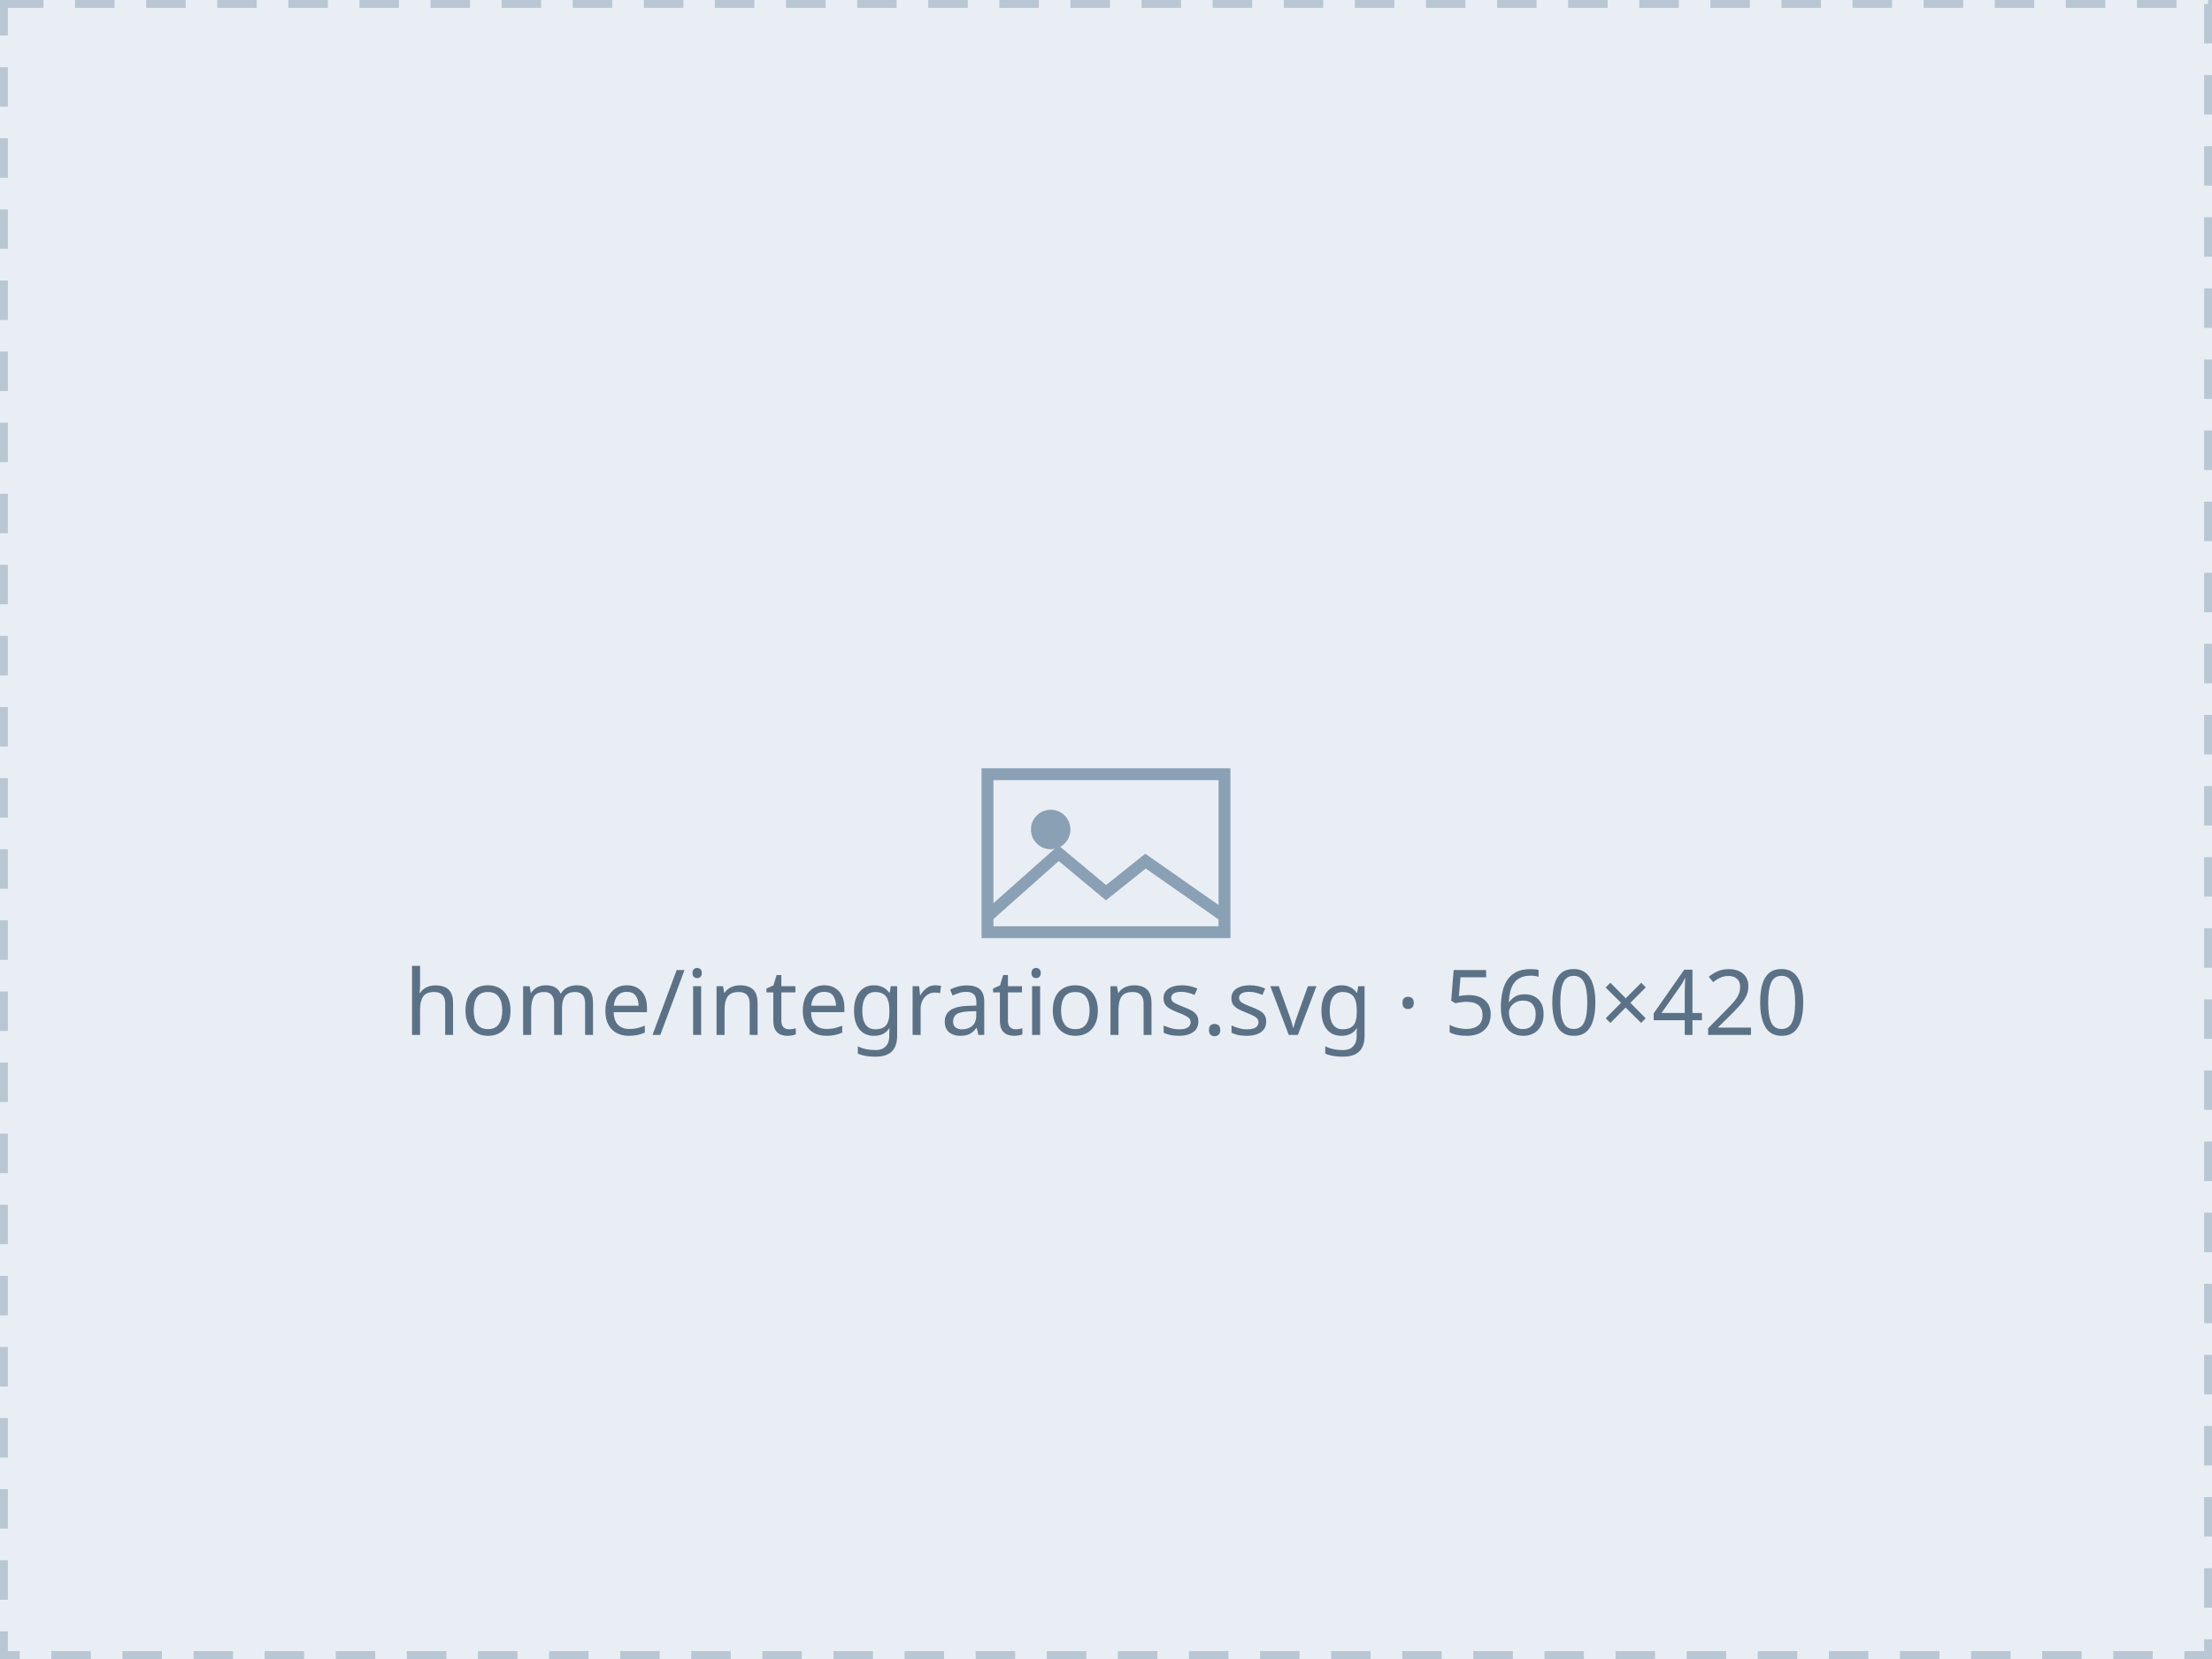
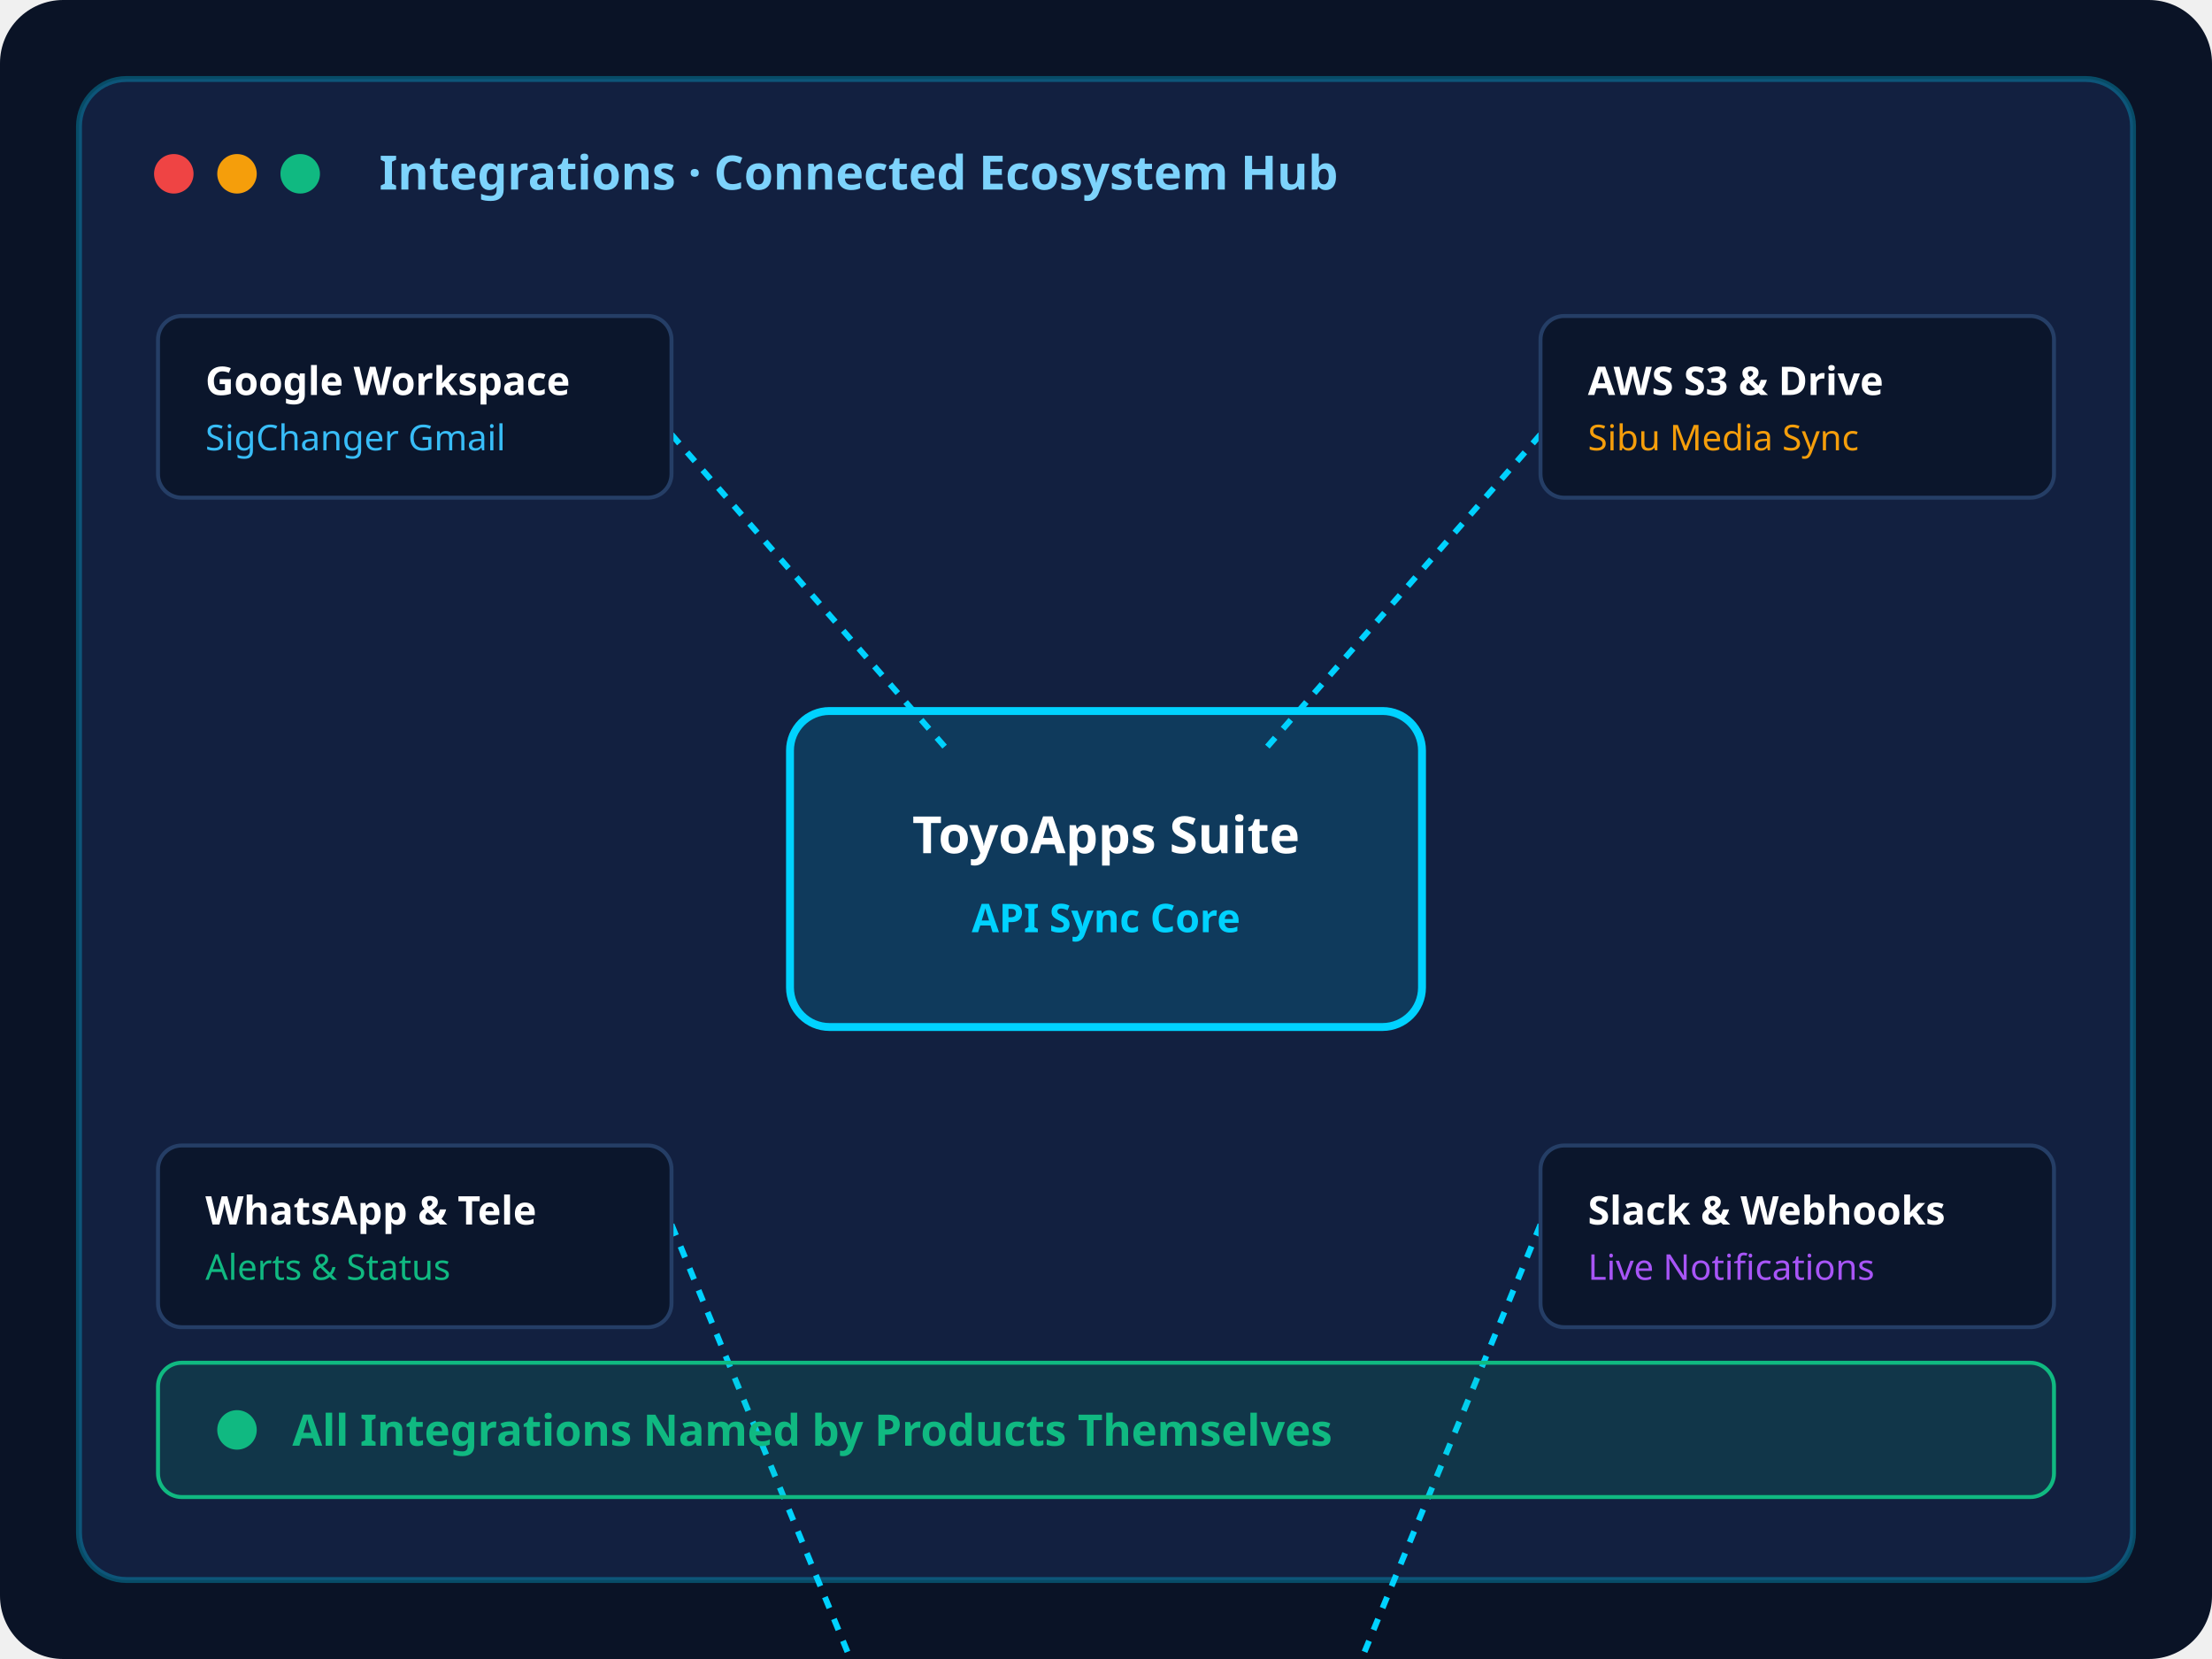
- <svg xmlns="http://www.w3.org/2000/svg" width="560" height="420" viewBox="0 0 560 420">
-   <rect width="100%" height="100%" fill="#e8eef4" />
-   <rect x="1" y="1" width="558" height="418" fill="none" stroke="#b9c7d4" stroke-width="2" stroke-dasharray="10 8" />
-   <path d="M250 196h60v40h-60z" fill="none" stroke="#8aa0b4" stroke-width="3" />
-   <circle cx="266" cy="210" r="5" fill="#8aa0b4" />
-   <path d="M250 232l18-16 12 10 10-8 20 14" fill="none" stroke="#8aa0b4" stroke-width="3" />
-   <text x="50%" y="262" text-anchor="middle" font-family="system-ui,sans-serif" font-size="23" fill="#5b7186">home/integrations.svg · 560×420</text>
+ <svg xmlns="http://www.w3.org/2000/svg" width="560" height="420" viewBox="0 0 560 420" fill="none">
+   <rect width="560" height="420" rx="16" fill="#0A1326" />
+   <rect x="20" y="20" width="520" height="380" rx="12" fill="#122040" stroke="#00D2FF" stroke-width="1.5" stroke-opacity="0.3" />
+   <circle cx="44" cy="44" r="5" fill="#EF4444" />
+   <circle cx="60" cy="44" r="5" fill="#F59E0B" />
+   <circle cx="76" cy="44" r="5" fill="#10B981" />
+   <text x="96" y="48" fill="#7DD3FC" font-size="12" font-family="system-ui, sans-serif" font-weight="600">Integrations · Connected Ecosystem Hub</text>
+   <g transform="translate(40, 70)">
+     <g transform="translate(160, 110)">
+       <rect width="160" height="80" rx="10" fill="#00D2FF" fill-opacity="0.15" stroke="#00D2FF" stroke-width="2" />
+       <text x="80" y="36" fill="#FFFFFF" font-size="13" font-weight="bold" text-anchor="middle" font-family="system-ui">ToyoApps Suite</text>
+       <text x="80" y="56" fill="#00D2FF" font-size="10" font-weight="bold" text-anchor="middle" font-family="system-ui">API Sync Core</text>
+     </g>
+     <g transform="translate(0, 10)">
+       <line x1="130" y1="30" x2="200" y2="110" stroke="#00D2FF" stroke-width="1.5" stroke-dasharray="3 3" />
+       <rect width="130" height="46" rx="6" fill="#0B162C" stroke="#253E66" stroke-width="1" />
+       <text x="12" y="20" fill="#FFFFFF" font-size="10" font-weight="bold" font-family="system-ui">Google Workspace</text>
+       <text x="12" y="34" fill="#38BDF8" font-size="9" font-family="system-ui">SigChanger Gmail</text>
+     </g>
+     <g transform="translate(0, 220)">
+       <line x1="130" y1="20" x2="200" y2="190" stroke="#00D2FF" stroke-width="1.5" stroke-dasharray="3 3" />
+       <rect width="130" height="46" rx="6" fill="#0B162C" stroke="#253E66" stroke-width="1" />
+       <text x="12" y="20" fill="#FFFFFF" font-size="10" font-weight="bold" font-family="system-ui">WhatsApp &amp; Tele</text>
+       <text x="12" y="34" fill="#10B981" font-size="9" font-family="system-ui">Alerts &amp; Status</text>
+     </g>
+     <g transform="translate(350, 10)">
+       <line x1="0" y1="30" x2="-70" y2="110" stroke="#00D2FF" stroke-width="1.5" stroke-dasharray="3 3" />
+       <rect width="130" height="46" rx="6" fill="#0B162C" stroke="#253E66" stroke-width="1" />
+       <text x="12" y="20" fill="#FFFFFF" font-size="10" font-weight="bold" font-family="system-ui">AWS S3 &amp; Drive</text>
+       <text x="12" y="34" fill="#F59E0B" font-size="9" font-family="system-ui">Sibu Media Sync</text>
+     </g>
+     <g transform="translate(350, 220)">
+       <line x1="0" y1="20" x2="-70" y2="190" stroke="#00D2FF" stroke-width="1.5" stroke-dasharray="3 3" />
+       <rect width="130" height="46" rx="6" fill="#0B162C" stroke="#253E66" stroke-width="1" />
+       <text x="12" y="20" fill="#FFFFFF" font-size="10" font-weight="bold" font-family="system-ui">Slack &amp; Webhooks</text>
+       <text x="12" y="34" fill="#A855F7" font-size="9" font-family="system-ui">Live Notifications</text>
+     </g>
+   </g>
+   <g transform="translate(40, 345)">
+     <rect width="480" height="34" rx="6" fill="#10B981" fill-opacity="0.15" stroke="#10B981" stroke-width="1" />
+     <circle cx="20" cy="17" r="5" fill="#10B981" />
+     <text x="34" y="21" fill="#10B981" font-size="11" font-weight="bold" font-family="system-ui">All Integrations Named by Products Themselves</text>
+   </g>
</svg>
